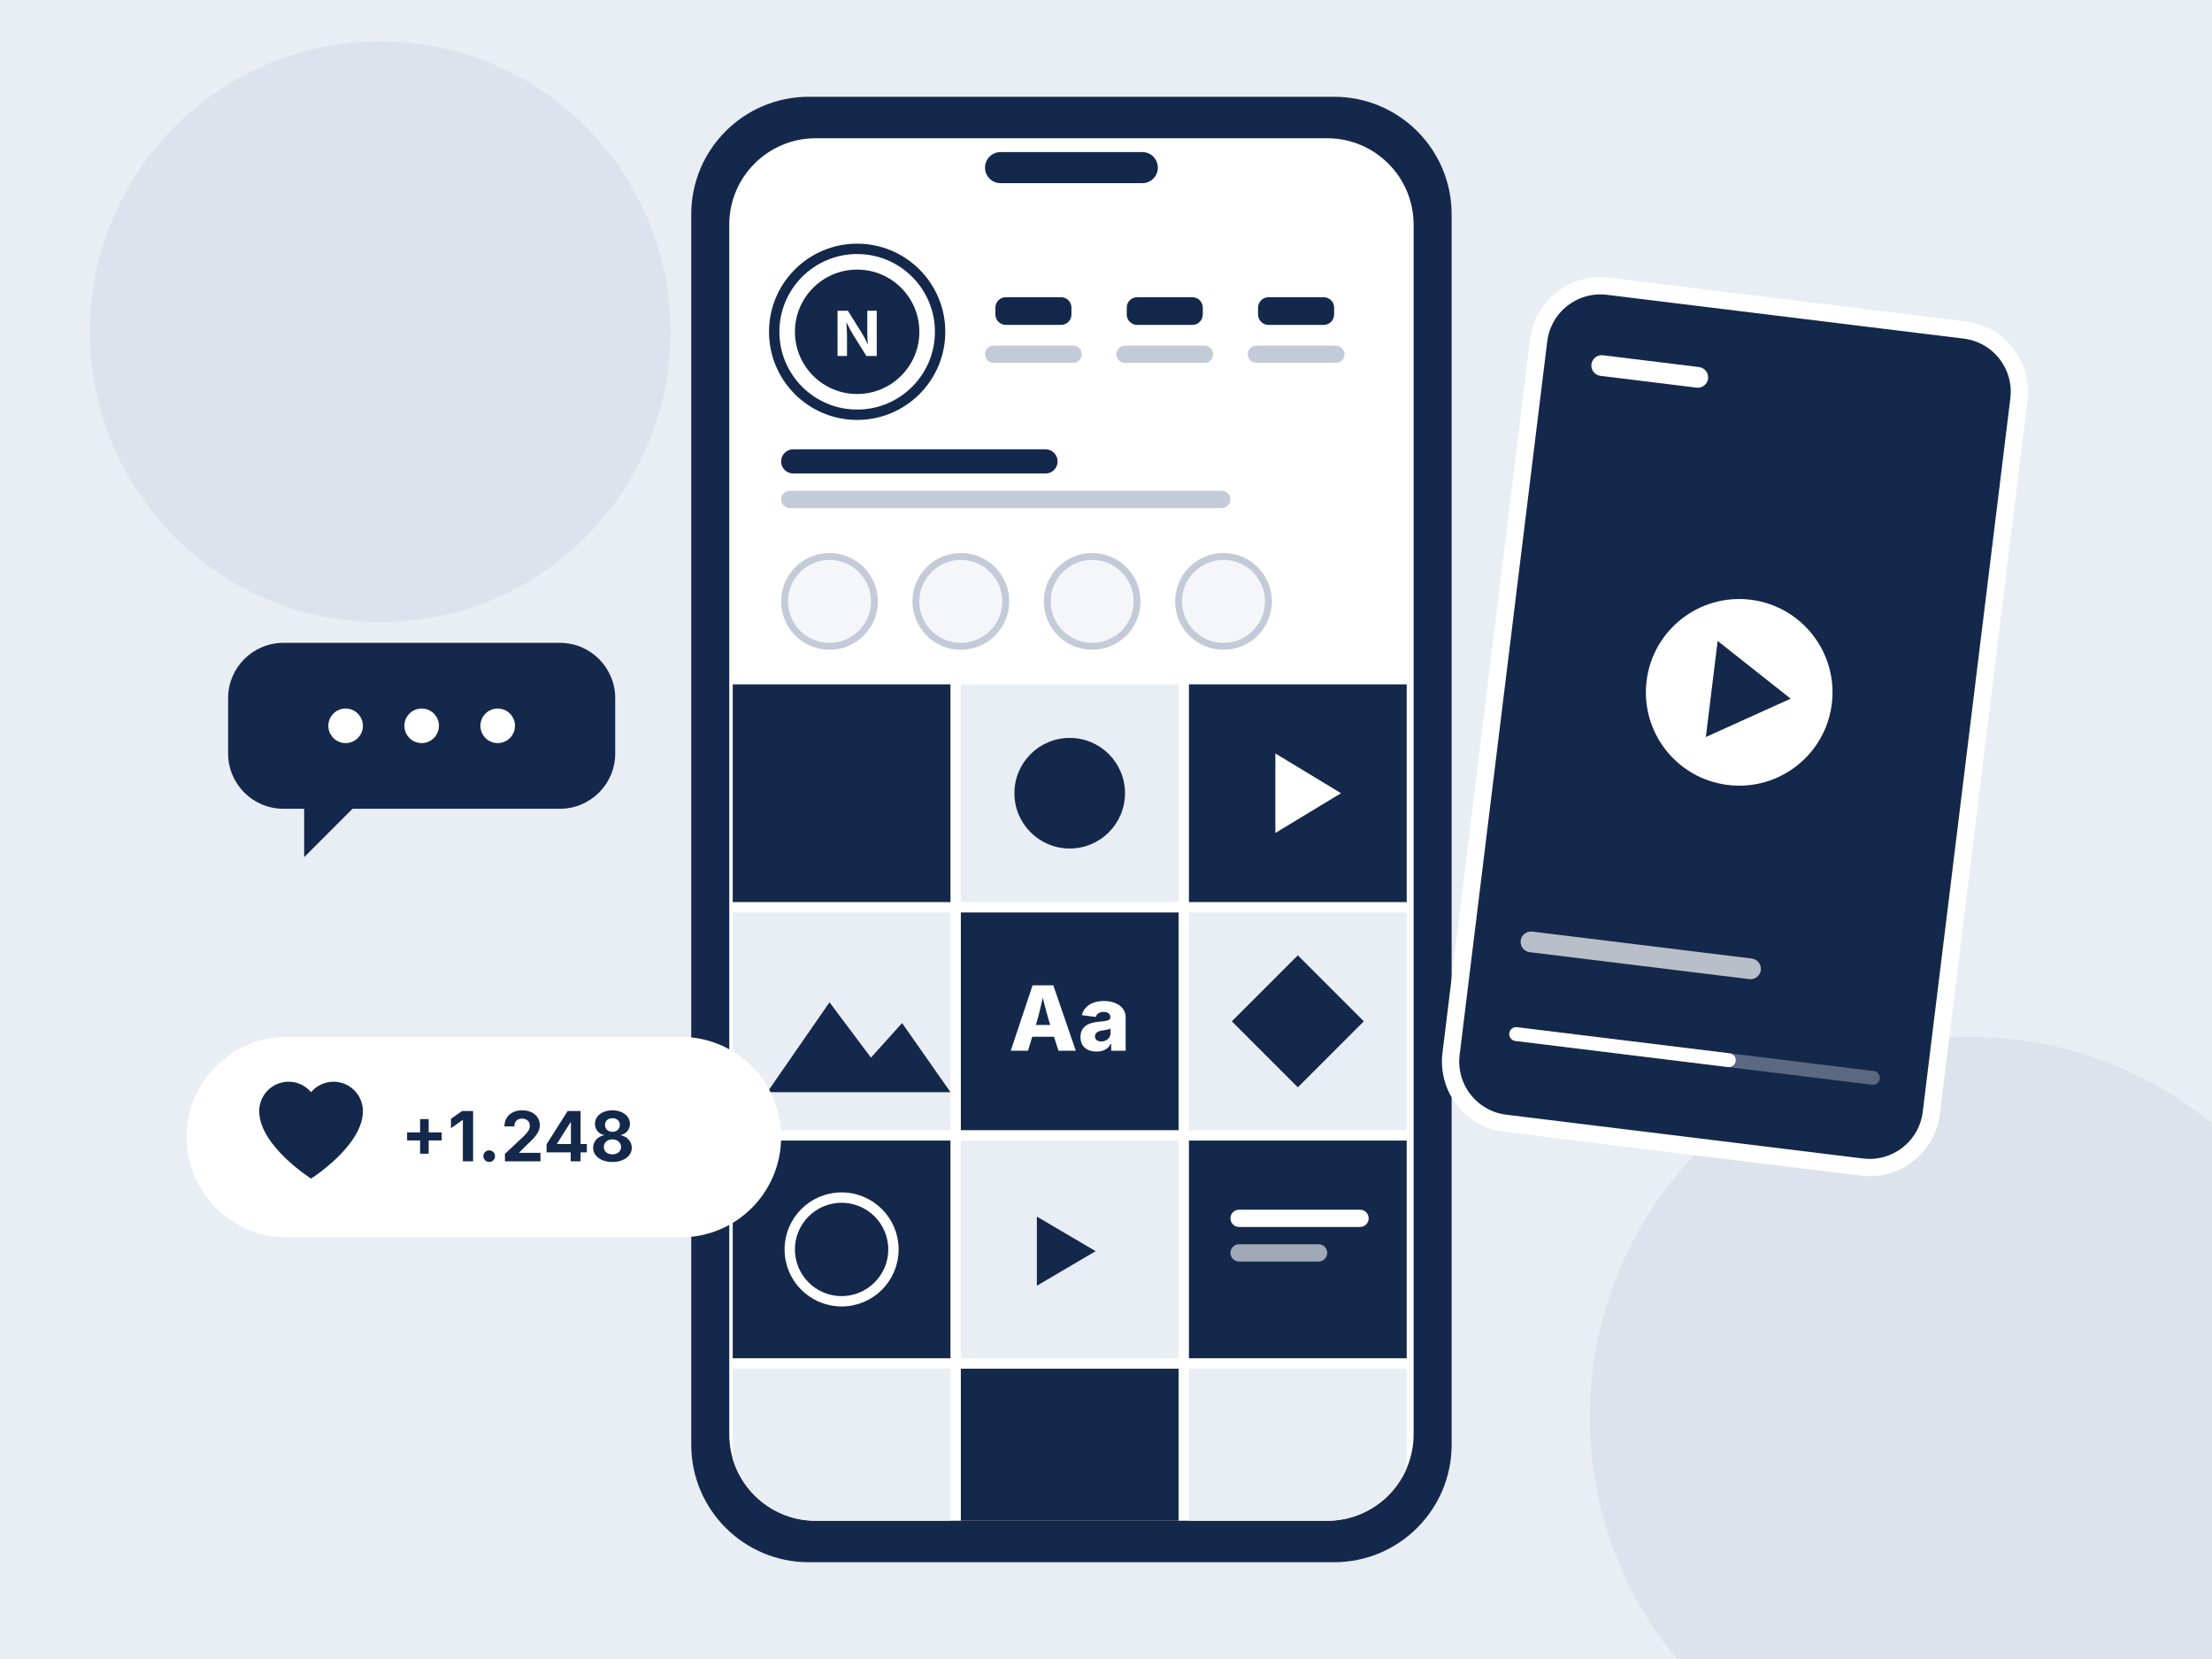
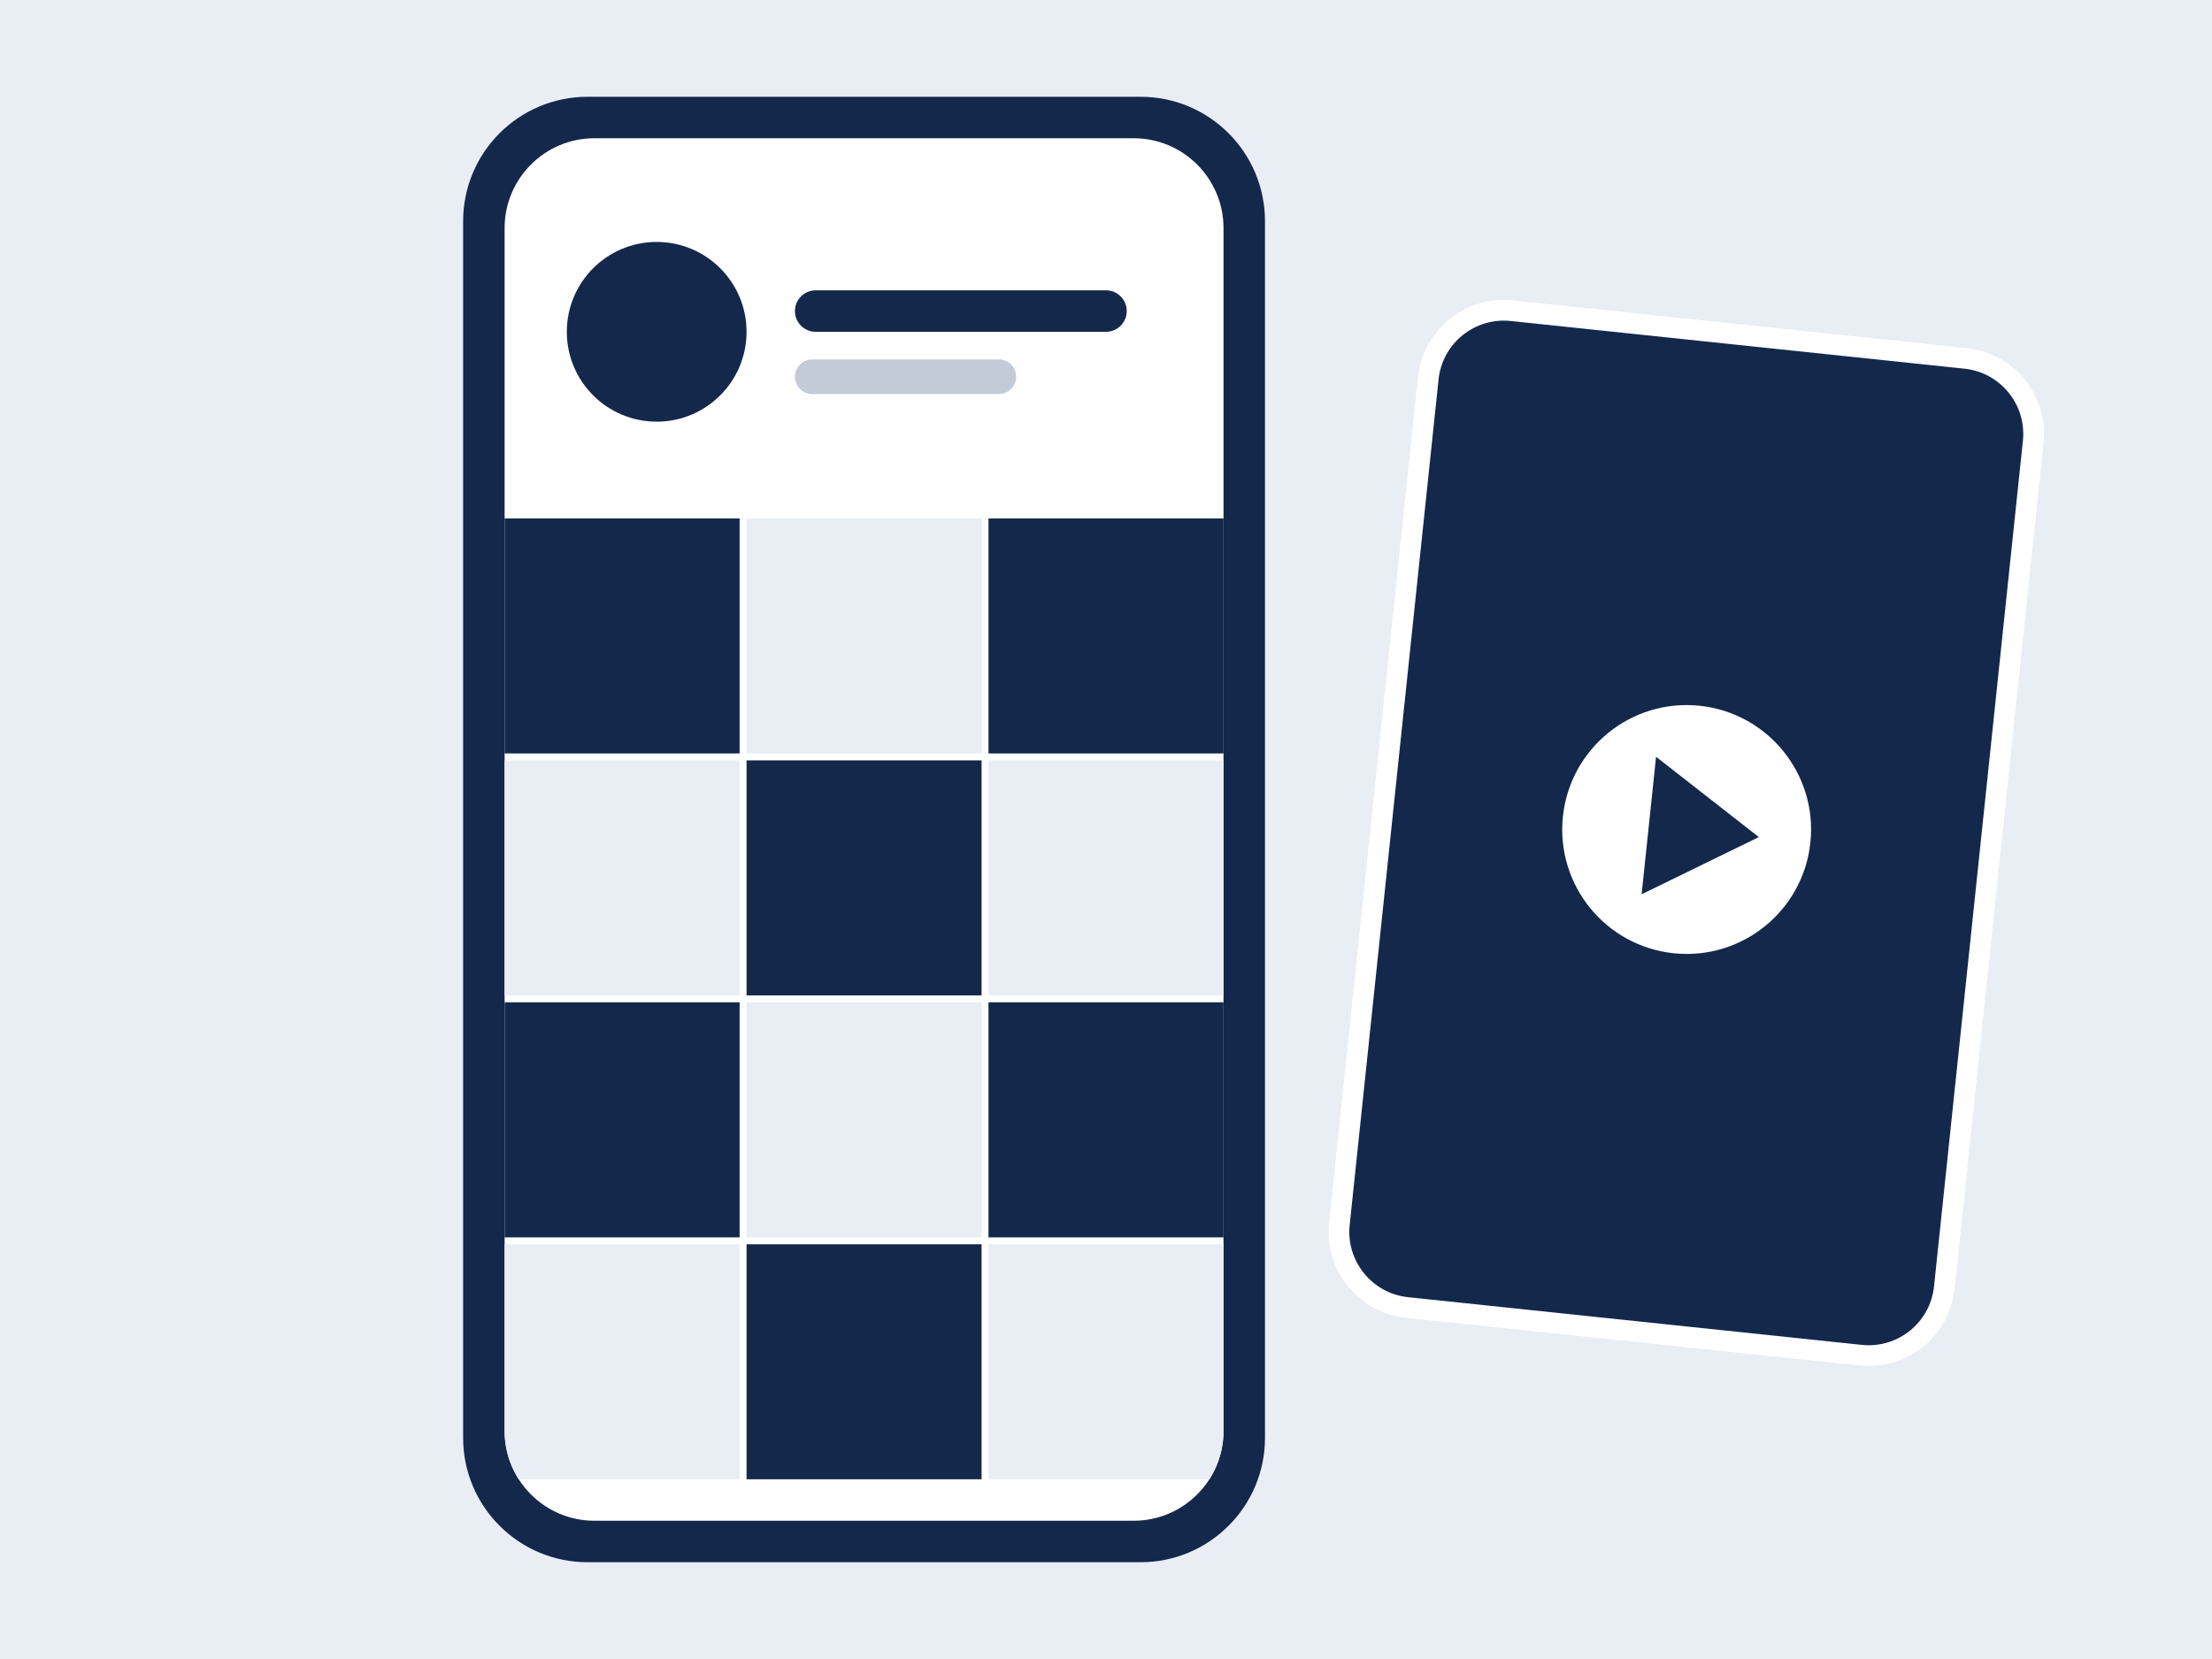
<svg xmlns="http://www.w3.org/2000/svg" viewBox="0 0 640 480" role="img" aria-label="Perfil de Instagram con publicaciones y un reel">
  <defs>
    <clipPath id="screen">
-       <rect x="211" y="40" width="198" height="400" rx="25" />
+       <rect x="146" y="40" width="208" height="400" rx="26" />
    </clipPath>
  </defs>
  <rect width="640" height="480" fill="#e9edf4" />
-   <circle cx="110" cy="96" r="84" fill="#dde3ec" />
-   <circle cx="570" cy="410" r="110" fill="#dde3ec" />
-   <rect x="200" y="28" width="220" height="424" rx="34" fill="#14284b" />
-   <rect x="211" y="40" width="198" height="400" rx="25" fill="#ffffff" />
+   <rect x="134" y="28" width="232" height="424" rx="36" fill="#14284b" />
+   <rect x="146" y="40" width="208" height="400" rx="26" fill="#ffffff" />
  <g clip-path="url(#screen)">
-     <rect x="285" y="44" width="50" height="9" rx="4.5" fill="#14284b" />
-     <circle cx="248" cy="96" r="24" fill="#ffffff" stroke="#14284b" stroke-width="3" />
-     <circle cx="248" cy="96" r="18" fill="#14284b" />
-     <text x="248" y="103" font-family="Inter, Arial, sans-serif" font-size="18" font-weight="700" fill="#ffffff" text-anchor="middle">N</text>
-     <g fill="#14284b">
-       <rect x="288" y="86" width="22" height="8" rx="3" />
-       <rect x="326" y="86" width="22" height="8" rx="3" />
-       <rect x="364" y="86" width="22" height="8" rx="3" />
-     </g>
-     <g fill="#c3cbd9">
-       <rect x="285" y="100" width="28" height="5" rx="2.5" />
-       <rect x="323" y="100" width="28" height="5" rx="2.5" />
-       <rect x="361" y="100" width="28" height="5" rx="2.5" />
-     </g>
-     <rect x="226" y="130" width="80" height="7" rx="3.5" fill="#14284b" />
-     <rect x="226" y="142" width="130" height="5" rx="2.5" fill="#c3cbd9" />
-     <g fill="#f4f6fa" stroke="#c3cbd9" stroke-width="2">
-       <circle cx="240" cy="174" r="13" />
-       <circle cx="278" cy="174" r="13" />
-       <circle cx="316" cy="174" r="13" />
-       <circle cx="354" cy="174" r="13" />
-     </g>
-     <rect x="212" y="198" width="63" height="63" fill="#14284b" />
-     <rect x="278" y="198" width="63" height="63" fill="#e9edf4" />
-     <circle cx="309.5" cy="229.5" r="16" fill="#14284b" />
-     <rect x="344" y="198" width="63" height="63" fill="#14284b" />
-     <path d="M369 218v23l19-11.5z" fill="#ffffff" />
-     <rect x="212" y="264" width="63" height="63" fill="#e9edf4" />
-     <path d="M222 316l18-26 12 16 9-10 14 20z" fill="#14284b" />
-     <rect x="278" y="264" width="63" height="63" fill="#14284b" />
-     <text x="309.5" y="304" font-family="Inter, Arial, sans-serif" font-size="26" font-weight="800" fill="#ffffff" text-anchor="middle">Aa</text>
-     <rect x="344" y="264" width="63" height="63" fill="#e9edf4" />
-     <rect x="362" y="282" width="27" height="27" fill="#14284b" transform="rotate(45 375.5 295.5)" />
-     <rect x="212" y="330" width="63" height="63" fill="#14284b" />
-     <circle cx="243.5" cy="361.5" r="15" fill="none" stroke="#ffffff" stroke-width="3" />
-     <rect x="278" y="330" width="63" height="63" fill="#e9edf4" />
-     <path d="M300 352v20l17-10z" fill="#14284b" />
-     <rect x="344" y="330" width="63" height="63" fill="#14284b" />
-     <rect x="356" y="350" width="40" height="5" rx="2.5" fill="#ffffff" />
-     <rect x="356" y="360" width="28" height="5" rx="2.5" fill="#ffffff" opacity=".6" />
-     <rect x="212" y="396" width="63" height="63" fill="#e9edf4" />
-     <rect x="278" y="396" width="63" height="63" fill="#14284b" />
-     <rect x="344" y="396" width="63" height="63" fill="#e9edf4" />
+     <circle cx="190" cy="96" r="26" fill="#14284b" />
+     <rect x="230" y="84" width="96" height="12" rx="6" fill="#14284b" />
+     <rect x="230" y="104" width="64" height="10" rx="5" fill="#c3cbd9" />
+     <rect x="146" y="150" width="68" height="68" fill="#14284b" />
+     <rect x="216" y="150" width="68" height="68" fill="#e9edf4" />
+     <rect x="286" y="150" width="68" height="68" fill="#14284b" />
+     <rect x="146" y="220" width="68" height="68" fill="#e9edf4" />
+     <rect x="216" y="220" width="68" height="68" fill="#14284b" />
+     <rect x="286" y="220" width="68" height="68" fill="#e9edf4" />
+     <rect x="146" y="290" width="68" height="68" fill="#14284b" />
+     <rect x="216" y="290" width="68" height="68" fill="#e9edf4" />
+     <rect x="286" y="290" width="68" height="68" fill="#14284b" />
+     <rect x="146" y="360" width="68" height="68" fill="#e9edf4" />
+     <rect x="216" y="360" width="68" height="68" fill="#14284b" />
+     <rect x="286" y="360" width="68" height="68" fill="#e9edf4" />
  </g>
-   <g transform="rotate(7 500 210)">
-     <rect x="432" y="88" width="140" height="244" rx="18" fill="#14284b" />
-     <rect x="432" y="88" width="140" height="244" rx="18" fill="none" stroke="#ffffff" stroke-width="5" />
-     <circle cx="502" cy="200" r="27" fill="#ffffff" />
-     <path d="M494 186v28l23-14z" fill="#14284b" />
-     <rect x="448" y="304" width="108" height="4" rx="2" fill="#ffffff" opacity=".3" />
-     <rect x="448" y="304" width="66" height="4" rx="2" fill="#ffffff" />
-     <rect x="448" y="108" width="34" height="6" rx="3" fill="#ffffff" />
-     <rect x="448" y="276" width="70" height="6" rx="3" fill="#ffffff" opacity=".7" />
-   </g>
-   <g>
-     <rect x="66" y="186" width="112" height="48" rx="16" fill="#14284b" />
-     <path d="M88 232v16l16-16z" fill="#14284b" />
-     <circle cx="100" cy="210" r="5" fill="#ffffff" />
-     <circle cx="122" cy="210" r="5" fill="#ffffff" />
-     <circle cx="144" cy="210" r="5" fill="#ffffff" />
-   </g>
-   <g>
-     <rect x="54" y="300" width="172" height="58" rx="29" fill="#ffffff" />
-     <path d="M90 341s-15-9.5-15-19.5a8.5 8.5 0 0 1 15-5.5 8.5 8.5 0 0 1 15 5.5c0 10-15 19.5-15 19.5z" fill="#14284b" />
-     <text x="116" y="336" font-family="Inter, Arial, sans-serif" font-size="20" font-weight="700" fill="#14284b">+1.248</text>
+   <g transform="rotate(6 488 240)">
+     <rect x="400" y="96" width="176" height="290" rx="22" fill="#14284b" stroke="#ffffff" stroke-width="6" />
+     <circle cx="488" cy="240" r="36" fill="#ffffff" />
+     <path d="M477 220v40l32-20z" fill="#14284b" />
  </g>
</svg>
